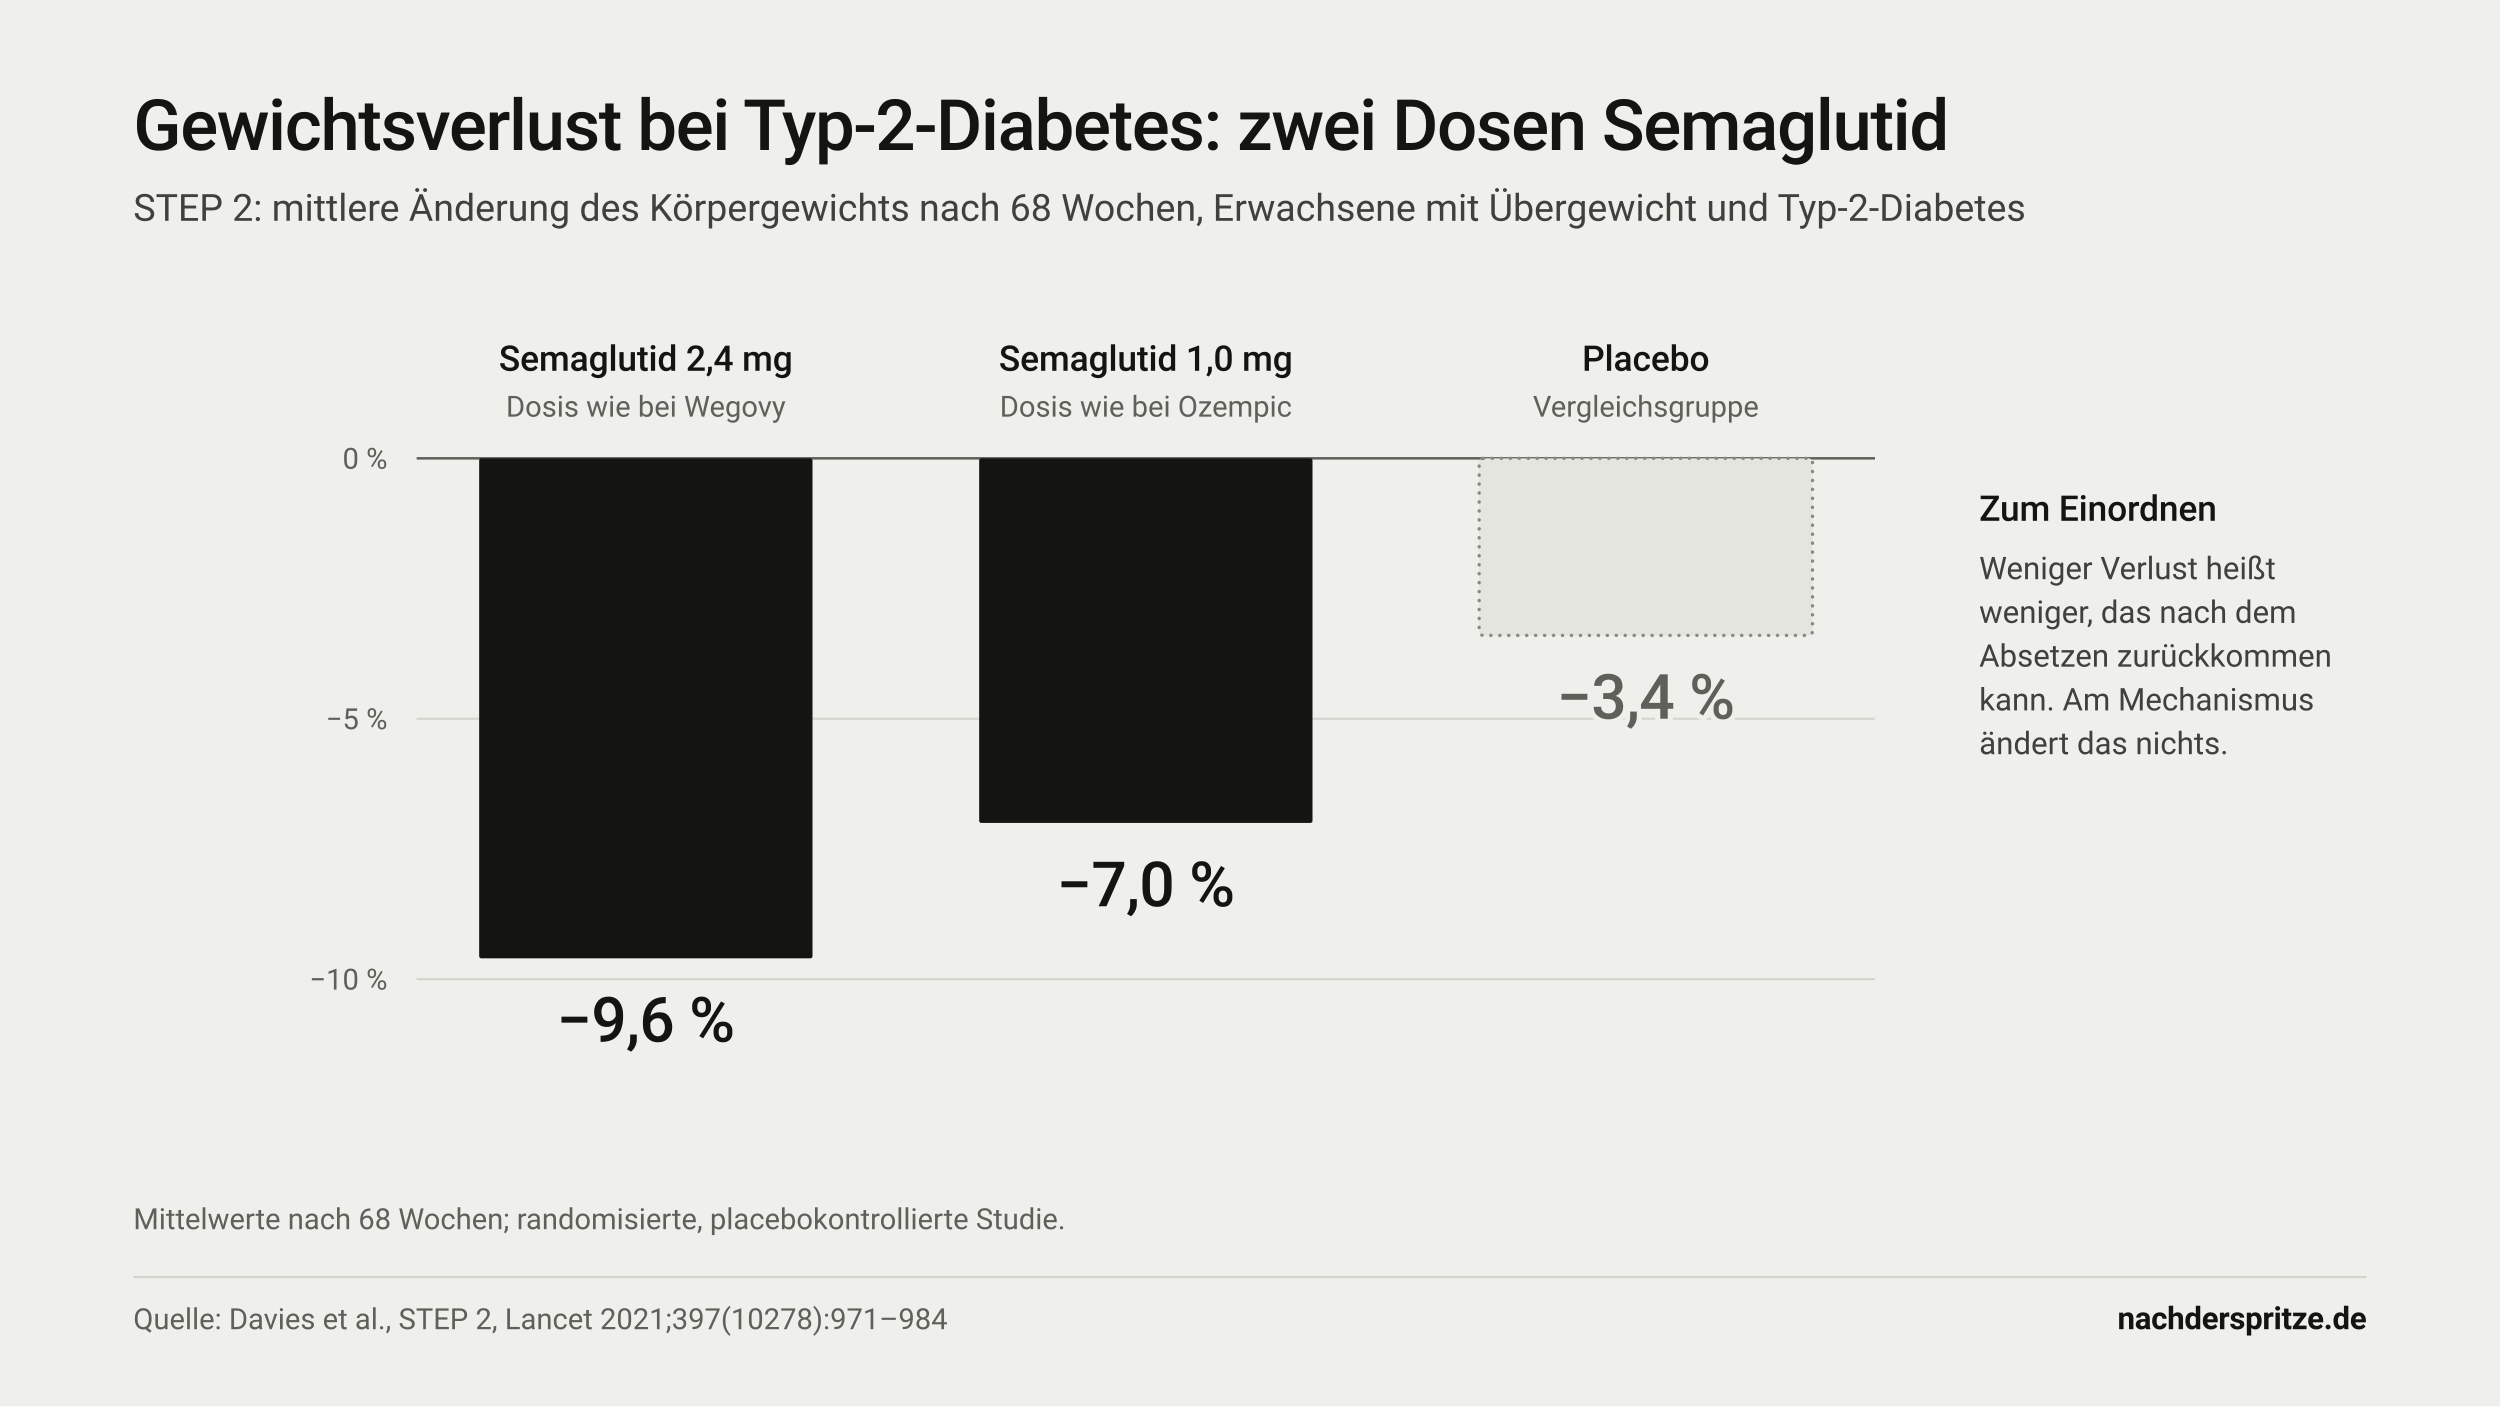
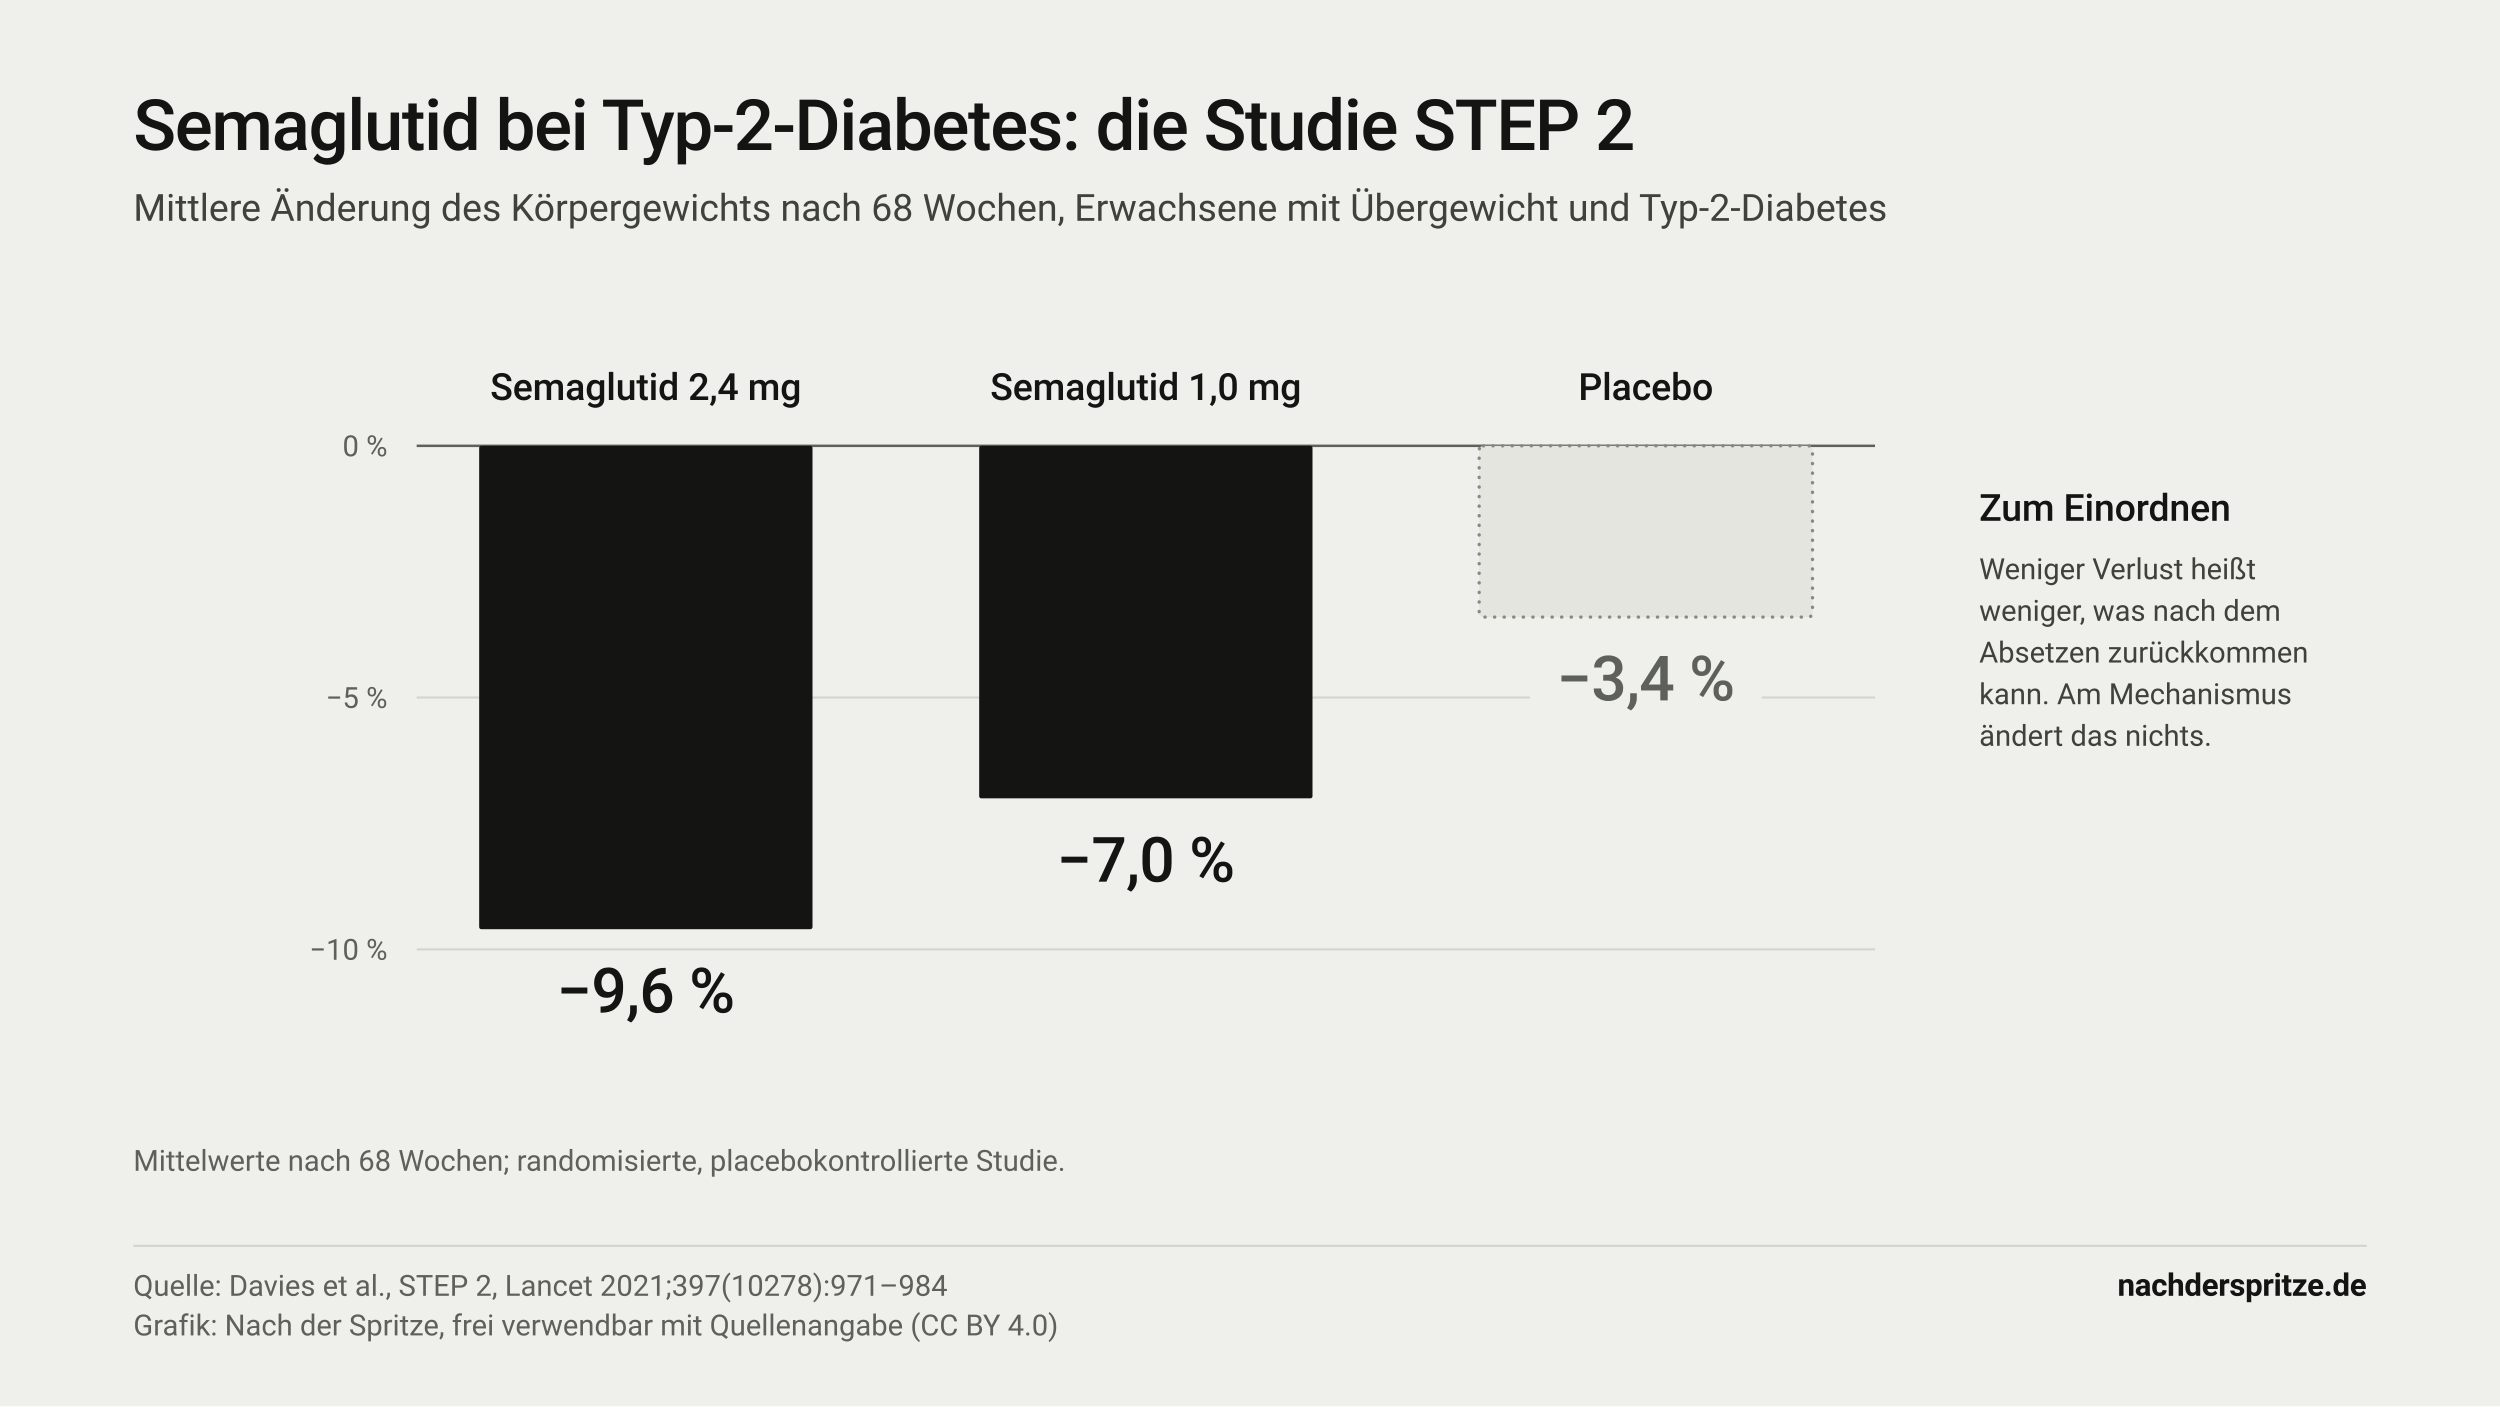
<svg xmlns="http://www.w3.org/2000/svg" width="1200" height="675" viewBox="0 0 1200 675" role="img" aria-labelledby="t d" font-family="'Mona Sans Variable', 'Mona Sans', system-ui, -apple-system, 'Segoe UI', Roboto, Helvetica, Arial, sans-serif">
  <rect width="1200" height="675" fill="#EFEFEB" />
-   <text x="64" y="72" font-size="34" font-weight="540" fill="#141513" text-anchor="start" style="font-stretch:116%;letter-spacing:-0.02em" stroke="#EFEFEB" stroke-width="5" stroke-linejoin="round" paint-order="stroke">Gewichtsverlust bei Typ-2-Diabetes: zwei Dosen Semaglutid</text>
-   <text x="64" y="106" font-size="18" font-weight="420" fill="#3F413C" text-anchor="start" style="font-stretch:100%;letter-spacing:0em" stroke="#EFEFEB" stroke-width="5" stroke-linejoin="round" paint-order="stroke">STEP 2: mittlere Änderung des Körpergewichts nach 68 Wochen, Erwachsene mit Übergewicht und Typ-2-Diabetes</text>
-   <line x1="200" y1="220" x2="900" y2="220" stroke="#5E605A" stroke-width="1.2" />
-   <text x="186" y="225" font-size="14" font-weight="440" fill="#5E605A" text-anchor="end" style="font-stretch:100%;letter-spacing:0em;font-variant-numeric:tabular-nums" stroke="#EFEFEB" stroke-width="5" stroke-linejoin="round" paint-order="stroke">0 %</text>
-   <line x1="200" y1="345" x2="900" y2="345" stroke="#D3D4CD" stroke-width="1" />
-   <text x="186" y="350" font-size="14" font-weight="440" fill="#5E605A" text-anchor="end" style="font-stretch:100%;letter-spacing:0em;font-variant-numeric:tabular-nums" stroke="#EFEFEB" stroke-width="5" stroke-linejoin="round" paint-order="stroke">−5 %</text>
-   <line x1="200" y1="470" x2="900" y2="470" stroke="#D3D4CD" stroke-width="1" />
-   <text x="186" y="475" font-size="14" font-weight="440" fill="#5E605A" text-anchor="end" style="font-stretch:100%;letter-spacing:0em;font-variant-numeric:tabular-nums" stroke="#EFEFEB" stroke-width="5" stroke-linejoin="round" paint-order="stroke">−10 %</text>
-   <text x="310" y="178" font-size="17" font-weight="560" fill="#141513" text-anchor="middle" style="font-stretch:108%;letter-spacing:-0.005em" stroke="#EFEFEB" stroke-width="5" stroke-linejoin="round" paint-order="stroke">Semaglutid 2,4 mg</text>
-   <text x="310" y="200" font-size="14" font-weight="420" fill="#5E605A" text-anchor="middle" style="font-stretch:100%;letter-spacing:0em" stroke="#EFEFEB" stroke-width="5" stroke-linejoin="round" paint-order="stroke">Dosis wie bei Wegovy</text>
-   <rect class="mk" x="230" y="220" width="160" height="240" rx="1" fill="#141513" />
-   <text x="310" y="500" font-size="30" font-weight="560" fill="#141513" text-anchor="middle" style="font-stretch:118%;letter-spacing:-0.01em" stroke="#EFEFEB" stroke-width="5" stroke-linejoin="round" paint-order="stroke">−9,6 %</text>
-   <text x="550" y="178" font-size="17" font-weight="560" fill="#141513" text-anchor="middle" style="font-stretch:108%;letter-spacing:-0.005em" stroke="#EFEFEB" stroke-width="5" stroke-linejoin="round" paint-order="stroke">Semaglutid 1,0 mg</text>
-   <text x="550" y="200" font-size="14" font-weight="420" fill="#5E605A" text-anchor="middle" style="font-stretch:100%;letter-spacing:0em" stroke="#EFEFEB" stroke-width="5" stroke-linejoin="round" paint-order="stroke">Dosis wie bei Ozempic</text>
-   <rect class="mk" x="470" y="220" width="160" height="175" rx="1" fill="#141513" />
-   <text x="550" y="435" font-size="30" font-weight="560" fill="#141513" text-anchor="middle" style="font-stretch:118%;letter-spacing:-0.01em" stroke="#EFEFEB" stroke-width="5" stroke-linejoin="round" paint-order="stroke">−7,0 %</text>
-   <text x="790" y="178" font-size="17" font-weight="560" fill="#141513" text-anchor="middle" style="font-stretch:108%;letter-spacing:-0.005em" stroke="#EFEFEB" stroke-width="5" stroke-linejoin="round" paint-order="stroke">Placebo</text>
-   <text x="790" y="200" font-size="14" font-weight="420" fill="#5E605A" text-anchor="middle" style="font-stretch:100%;letter-spacing:0em" stroke="#EFEFEB" stroke-width="5" stroke-linejoin="round" paint-order="stroke">Vergleichsgruppe</text>
-   <rect class="mk" x="710" y="220" width="160" height="85" rx="2" fill="#E5E5DF" stroke="#878982" stroke-width="1.6" stroke-dasharray="0.1 4.2" stroke-linecap="round" />
-   <text x="790" y="345" font-size="30" font-weight="560" fill="#5E605A" text-anchor="middle" style="font-stretch:118%;letter-spacing:-0.01em" stroke="#EFEFEB" stroke-width="5" stroke-linejoin="round" paint-order="stroke">−3,4 %</text>
-   <text x="950" y="250" font-size="17" font-weight="560" fill="#141513" text-anchor="start" style="font-stretch:108%;letter-spacing:-0.005em" stroke="#EFEFEB" stroke-width="5" stroke-linejoin="round" paint-order="stroke">Zum Einordnen</text>
-   <text x="950" y="278" font-size="15" font-weight="420" fill="#3F413C" text-anchor="start" style="font-stretch:100%;letter-spacing:0em" stroke="#EFEFEB" stroke-width="5" stroke-linejoin="round" paint-order="stroke">Weniger Verlust heißt</text>
-   <text x="950" y="299" font-size="15" font-weight="420" fill="#3F413C" text-anchor="start" style="font-stretch:100%;letter-spacing:0em" stroke="#EFEFEB" stroke-width="5" stroke-linejoin="round" paint-order="stroke">weniger, das nach dem</text>
-   <text x="950" y="320" font-size="15" font-weight="420" fill="#3F413C" text-anchor="start" style="font-stretch:100%;letter-spacing:0em" stroke="#EFEFEB" stroke-width="5" stroke-linejoin="round" paint-order="stroke">Absetzen zurückkommen</text>
-   <text x="950" y="341" font-size="15" font-weight="420" fill="#3F413C" text-anchor="start" style="font-stretch:100%;letter-spacing:0em" stroke="#EFEFEB" stroke-width="5" stroke-linejoin="round" paint-order="stroke">kann. Am Mechanismus</text>
-   <text x="950" y="362" font-size="15" font-weight="420" fill="#3F413C" text-anchor="start" style="font-stretch:100%;letter-spacing:0em" stroke="#EFEFEB" stroke-width="5" stroke-linejoin="round" paint-order="stroke">ändert das nichts.</text>
-   <text x="64" y="590" font-size="14" font-weight="420" fill="#5E605A" text-anchor="start" style="font-stretch:100%;letter-spacing:0em" stroke="#EFEFEB" stroke-width="5" stroke-linejoin="round" paint-order="stroke">Mittelwerte nach 68 Wochen; randomisierte, placebokontrollierte Studie.</text>
-   <line x1="64" y1="613" x2="1136" y2="613" stroke="#D3D4CD" stroke-width="1" />
-   <text x="64" y="638" font-size="14" font-weight="420" fill="#5E605A" text-anchor="start" style="font-stretch:100%;letter-spacing:0em" stroke="#EFEFEB" stroke-width="5" stroke-linejoin="round" paint-order="stroke">Quelle: Davies et al., STEP 2, Lancet 2021;397(10278):971–984</text>
-   <text x="1136" y="638" font-size="15" font-weight="600" fill="#141513" text-anchor="end" style="font-stretch:125%;letter-spacing:-0.01em" stroke="#EFEFEB" stroke-width="5" stroke-linejoin="round" paint-order="stroke">nachderspritze.de</text>
+   <text x="64" y="72" font-size="34" font-weight="540" fill="#141513" text-anchor="start" style="font-stretch:116%;letter-spacing:-0.02em" stroke="#EFEFEB" stroke-width="5" stroke-linejoin="round" paint-order="stroke">Semaglutid bei Typ-2-Diabetes: die Studie STEP 2</text>
+   <text x="64" y="106" font-size="18" font-weight="420" fill="#3F413C" text-anchor="start" style="font-stretch:100%;letter-spacing:0em" stroke="#EFEFEB" stroke-width="5" stroke-linejoin="round" paint-order="stroke">Mittlere Änderung des Körpergewichts nach 68 Wochen, Erwachsene mit Übergewicht und Typ-2-Diabetes</text>
+   <line class="g" x1="200" y1="214" x2="900" y2="214" stroke="#5E605A" stroke-width="1.2" />
+   <text x="186" y="219" font-size="14" font-weight="440" fill="#5E605A" text-anchor="end" style="font-stretch:100%;letter-spacing:0em" stroke="#EFEFEB" stroke-width="5" stroke-linejoin="round" paint-order="stroke">0 %</text>
+   <line class="g" x1="200" y1="334.8" x2="734.4" y2="334.8" stroke="#D3D4CD" stroke-width="1" />
+   <line class="g" x1="845.6" y1="334.8" x2="900" y2="334.8" stroke="#D3D4CD" stroke-width="1" />
+   <text x="186" y="339.8" font-size="14" font-weight="440" fill="#5E605A" text-anchor="end" style="font-stretch:100%;letter-spacing:0em" stroke="#EFEFEB" stroke-width="5" stroke-linejoin="round" paint-order="stroke">−5 %</text>
+   <line class="g" x1="200" y1="455.7" x2="900" y2="455.7" stroke="#D3D4CD" stroke-width="1" />
+   <text x="186" y="460.7" font-size="14" font-weight="440" fill="#5E605A" text-anchor="end" style="font-stretch:100%;letter-spacing:0em" stroke="#EFEFEB" stroke-width="5" stroke-linejoin="round" paint-order="stroke">−10 %</text>
+   <text x="310" y="192" font-size="18" font-weight="560" fill="#141513" text-anchor="middle" style="font-stretch:108%;letter-spacing:-0.005em" stroke="#EFEFEB" stroke-width="5" stroke-linejoin="round" paint-order="stroke">Semaglutid 2,4 mg</text>
+   <rect class="mk" x="230" y="214" width="160" height="232" rx="1" fill="#141513" />
+   <text x="310" y="486" font-size="30" font-weight="560" fill="#141513" text-anchor="middle" style="font-stretch:118%;letter-spacing:-0.01em" stroke="#EFEFEB" stroke-width="5" stroke-linejoin="round" paint-order="stroke">−9,6 %</text>
+   <text x="550" y="192" font-size="18" font-weight="560" fill="#141513" text-anchor="middle" style="font-stretch:108%;letter-spacing:-0.005em" stroke="#EFEFEB" stroke-width="5" stroke-linejoin="round" paint-order="stroke">Semaglutid 1,0 mg</text>
+   <rect class="mk" x="470" y="214" width="160" height="169.2" rx="1" fill="#141513" />
+   <text x="550" y="423.2" font-size="30" font-weight="560" fill="#141513" text-anchor="middle" style="font-stretch:118%;letter-spacing:-0.01em" stroke="#EFEFEB" stroke-width="5" stroke-linejoin="round" paint-order="stroke">−7,0 %</text>
+   <text x="790" y="192" font-size="18" font-weight="560" fill="#141513" text-anchor="middle" style="font-stretch:108%;letter-spacing:-0.005em" stroke="#EFEFEB" stroke-width="5" stroke-linejoin="round" paint-order="stroke">Placebo</text>
+   <rect class="mk" x="710" y="214" width="160" height="82.2" rx="2" fill="#E5E5DF" stroke="#878982" stroke-width="1.6" stroke-dasharray="0.1 4.5" stroke-linecap="round" />
+   <text x="790" y="336.2" font-size="30" font-weight="560" fill="#5E605A" text-anchor="middle" style="font-stretch:118%;letter-spacing:-0.01em" stroke="#EFEFEB" stroke-width="5" stroke-linejoin="round" paint-order="stroke">−3,4 %</text>
+   <text x="950" y="250" font-size="18" font-weight="560" fill="#141513" text-anchor="start" style="font-stretch:108%;letter-spacing:-0.005em" stroke="#EFEFEB" stroke-width="5" stroke-linejoin="round" paint-order="stroke">Zum Einordnen</text>
+   <text x="950" y="278" font-size="14" font-weight="420" fill="#3F413C" text-anchor="start" style="font-stretch:100%;letter-spacing:0em" stroke="#EFEFEB" stroke-width="5" stroke-linejoin="round" paint-order="stroke">Weniger Verlust heißt</text>
+   <text x="950" y="298" font-size="14" font-weight="420" fill="#3F413C" text-anchor="start" style="font-stretch:100%;letter-spacing:0em" stroke="#EFEFEB" stroke-width="5" stroke-linejoin="round" paint-order="stroke">weniger, was nach dem</text>
+   <text x="950" y="318" font-size="14" font-weight="420" fill="#3F413C" text-anchor="start" style="font-stretch:100%;letter-spacing:0em" stroke="#EFEFEB" stroke-width="5" stroke-linejoin="round" paint-order="stroke">Absetzen zurückkommen</text>
+   <text x="950" y="338" font-size="14" font-weight="420" fill="#3F413C" text-anchor="start" style="font-stretch:100%;letter-spacing:0em" stroke="#EFEFEB" stroke-width="5" stroke-linejoin="round" paint-order="stroke">kann. Am Mechanismus</text>
+   <text x="950" y="358" font-size="14" font-weight="420" fill="#3F413C" text-anchor="start" style="font-stretch:100%;letter-spacing:0em" stroke="#EFEFEB" stroke-width="5" stroke-linejoin="round" paint-order="stroke">ändert das nichts.</text>
+   <text x="64" y="562" font-size="14" font-weight="420" fill="#5E605A" text-anchor="start" style="font-stretch:100%;letter-spacing:0em" stroke="#EFEFEB" stroke-width="5" stroke-linejoin="round" paint-order="stroke">Mittelwerte nach 68 Wochen; randomisierte, placebokontrollierte Studie.</text>
+   <line class="fy" x1="64" y1="598" x2="1136" y2="598" stroke="#D3D4CD" stroke-width="1" />
+   <text x="64" y="622" font-size="14" font-weight="420" fill="#5E605A" text-anchor="start" style="font-stretch:100%;letter-spacing:0em" stroke="#EFEFEB" stroke-width="5" stroke-linejoin="round" paint-order="stroke" class="ft">Quelle: Davies et al., STEP 2, Lancet 2021;397(10278):971–984</text>
+   <text x="64" y="641" font-size="14" font-weight="420" fill="#5E605A" text-anchor="start" style="font-stretch:100%;letter-spacing:0em" stroke="#EFEFEB" stroke-width="5" stroke-linejoin="round" paint-order="stroke" class="ft">Grafik: Nach der Spritze, frei verwendbar mit Quellenangabe (CC BY 4.0)</text>
+   <text x="1136" y="622" font-size="15" font-weight="600" fill="#141513" text-anchor="end" style="font-stretch:125%;letter-spacing:-0.01em" stroke="#EFEFEB" stroke-width="5" stroke-linejoin="round" paint-order="stroke" class="ft">nachderspritze.de</text>
</svg>
